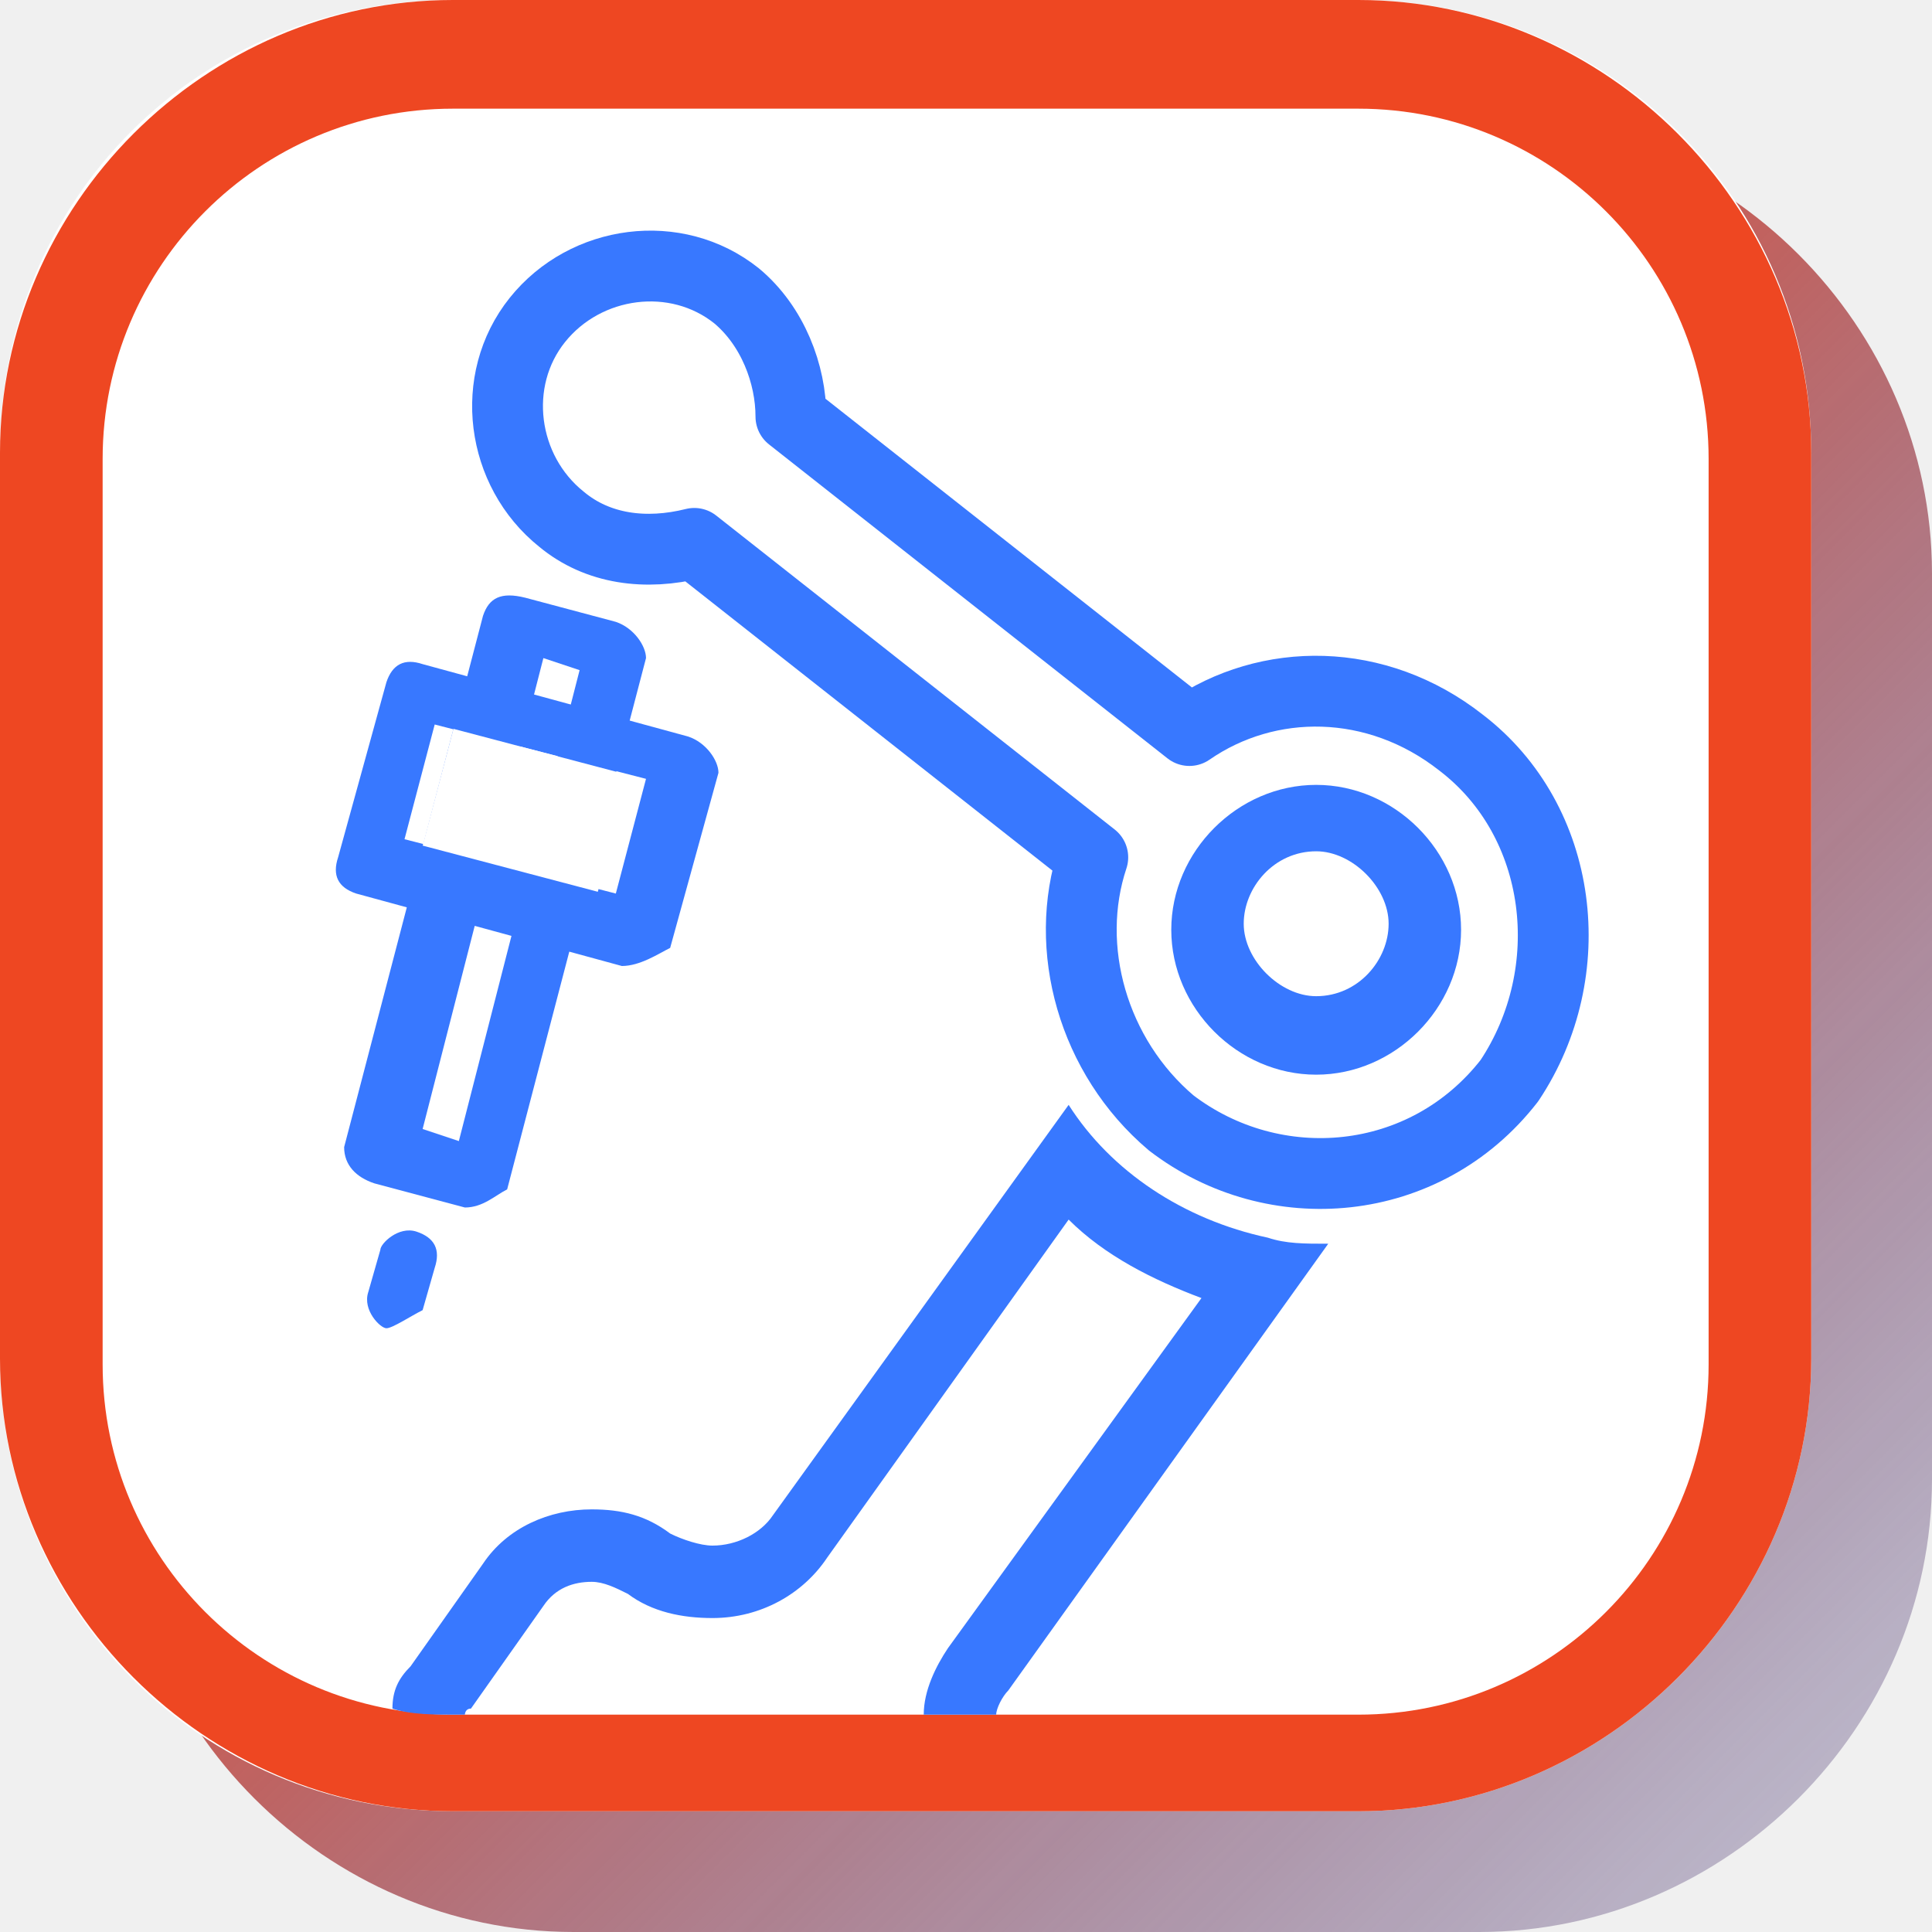
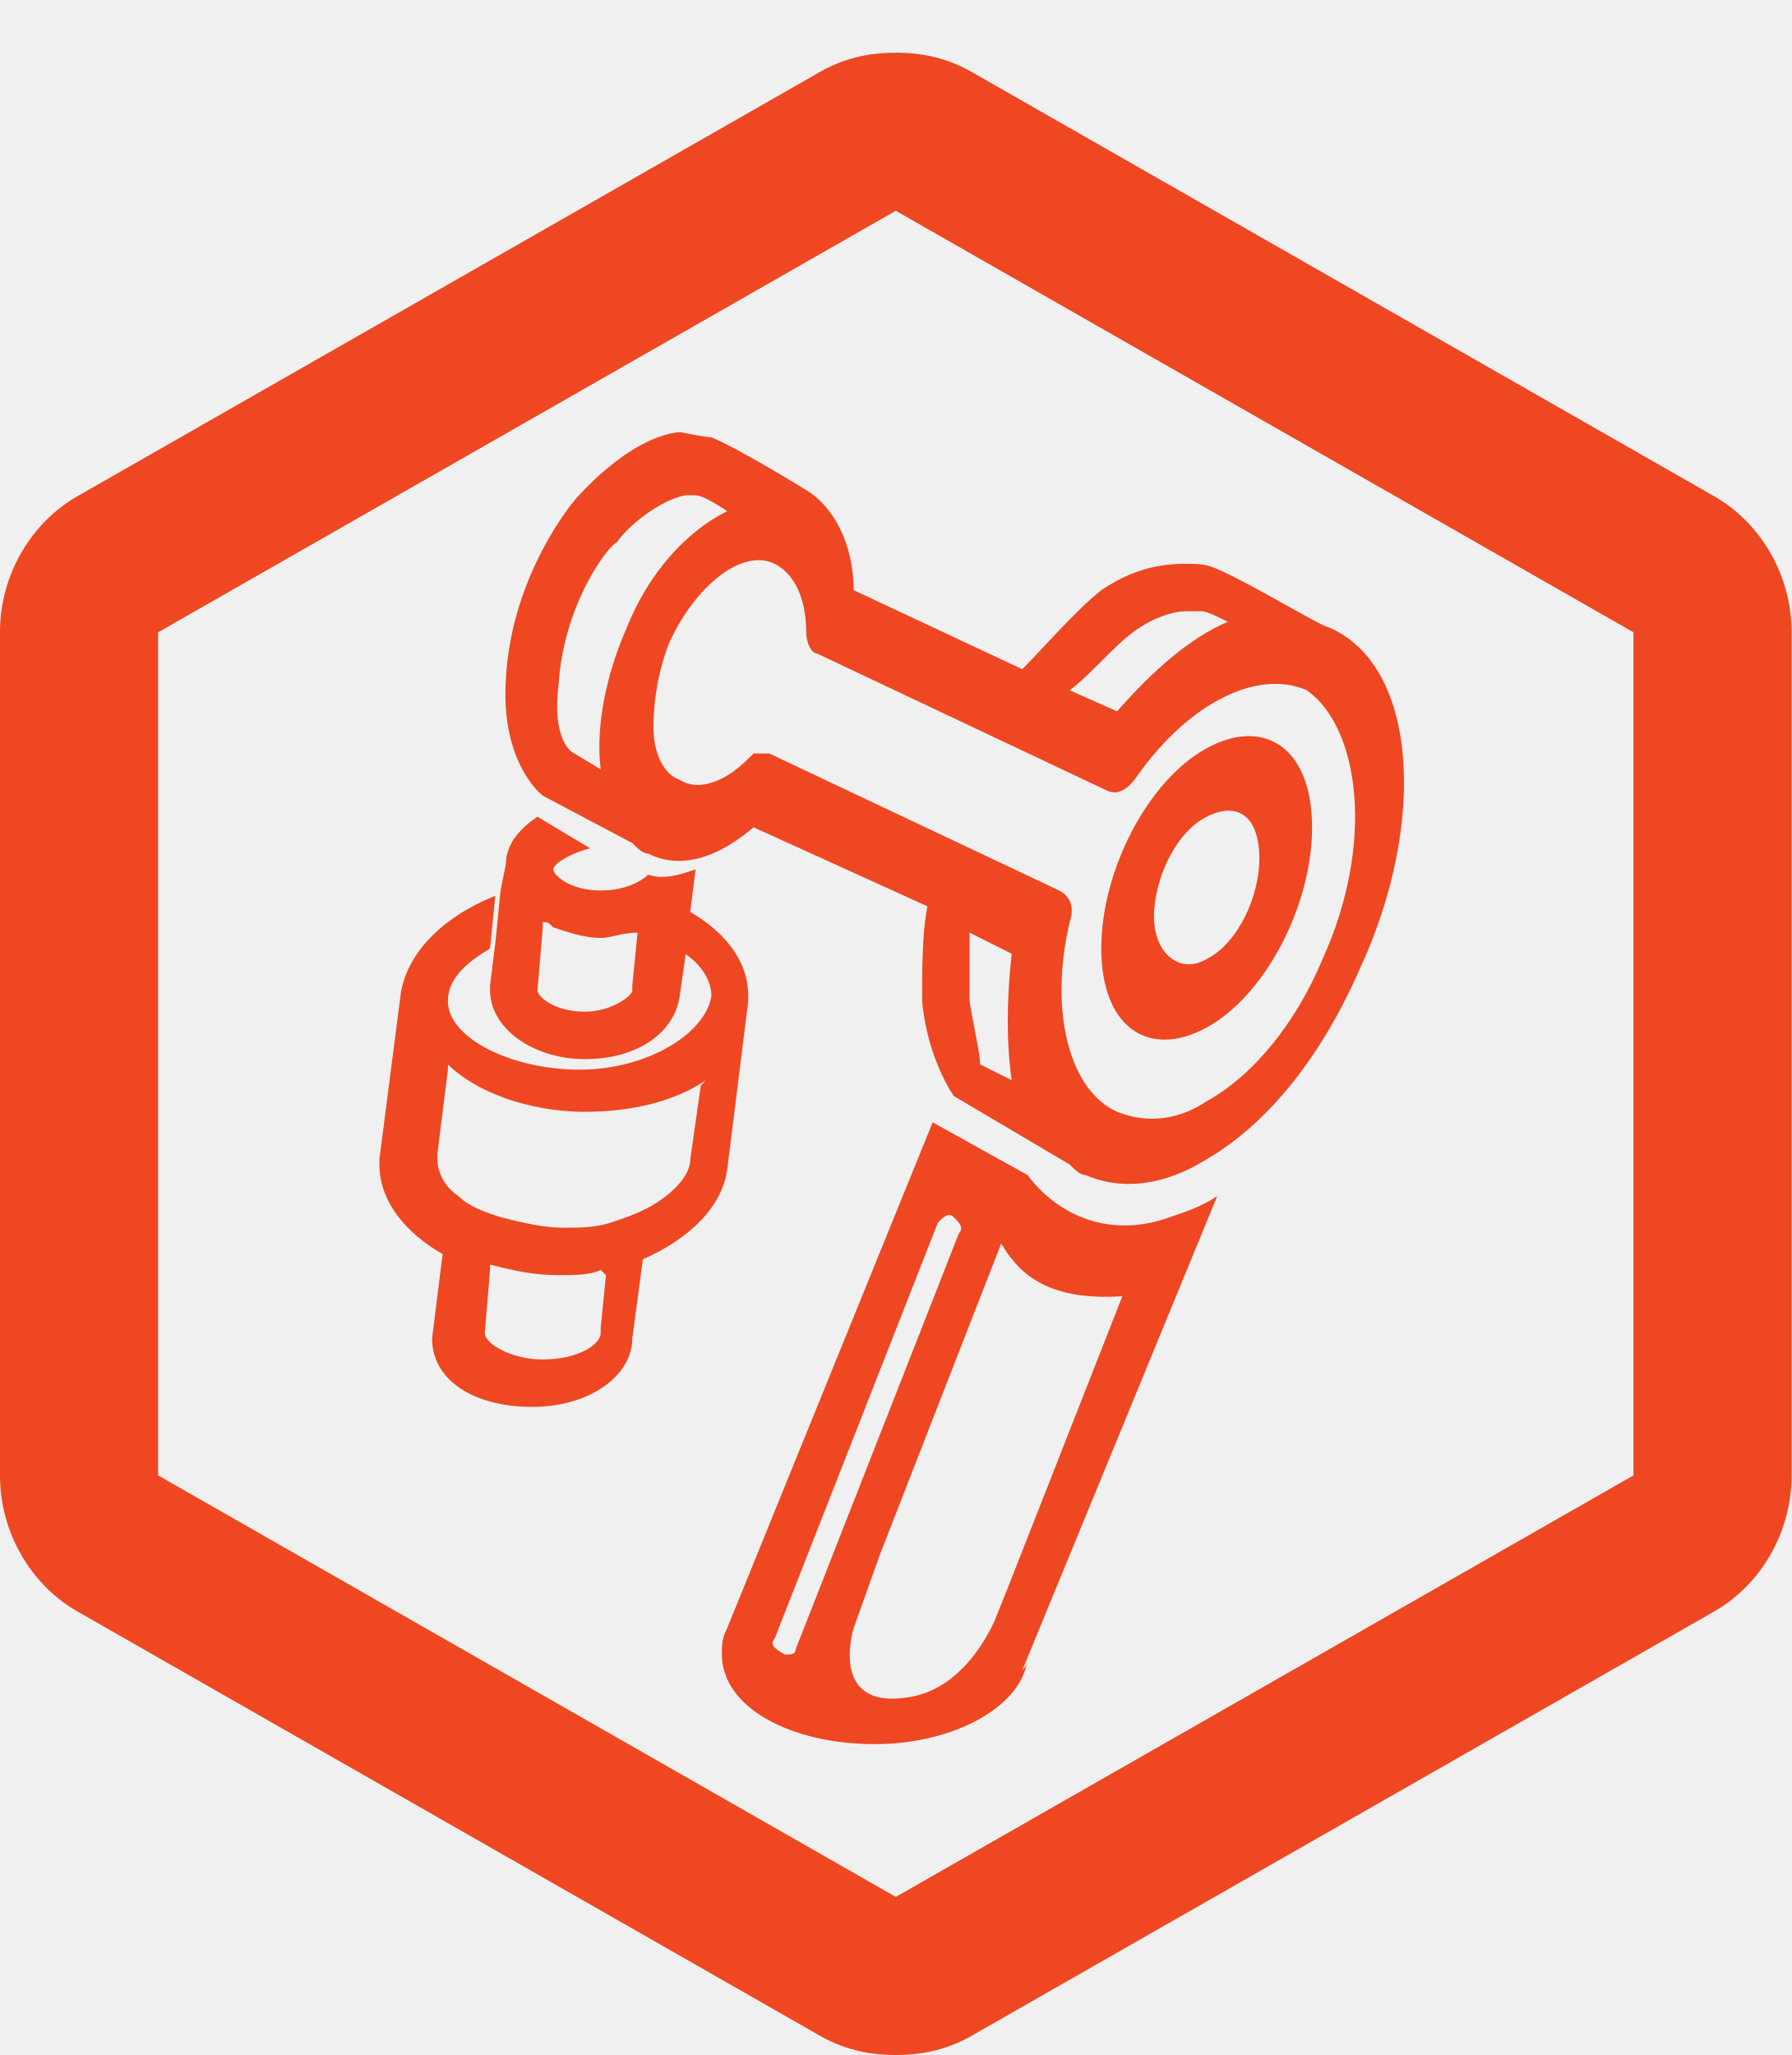
- <svg xmlns="http://www.w3.org/2000/svg" version="1.1" id="Layer_1" x="0px" y="0px" viewBox="387 134 32 32" enable-background="new 387 134 32 32" xml:space="preserve">
-   <g>
-     <g>
-       <linearGradient id="SVGID_1_" gradientUnits="userSpaceOnUse" x1="17.687" y1="282.313" x2="15.425" y2="284.575" gradientTransform="matrix(9.375 0 0 -9.375 253 2812.5)">
-         <stop offset="0" style="stop-color:#1B1464;stop-opacity:0.2" />
-         <stop offset="1" style="stop-color:#EE4722" />
-       </linearGradient>
-       <path fill="url(#SVGID_1_)" d="M411.5,166h-15c-4.1,0-7.5-3.4-7.5-7.5v-15c0-4.1,3.4-7.5,7.5-7.5h15c4.1,0,7.5,3.4,7.5,7.5v15    C419,162.6,415.6,166,411.5,166z" />
-     </g>
-     <path fill="#FFFFFF" d="M409.5,164h-15c-4.2,0-7.5-3.4-7.5-7.5v-15c0-4.2,3.3-7.5,7.5-7.5h15c4.1,0,7.5,3.3,7.5,7.5v15   C417,160.6,413.6,164,409.5,164z" />
-     <path fill="#EE4722" d="M409.5,135.8c3.2,0,5.8,2.6,5.8,5.8v15c0,3.2-2.6,5.8-5.8,5.8h-15c-3.2,0-5.8-2.6-5.8-5.8v-15   c0-3.2,2.6-5.8,5.8-5.8H409.5 M409.5,134h-15c-4.1,0-7.5,3.4-7.5,7.5v15c0,4.1,3.4,7.5,7.5,7.5h15c4.1,0,7.5-3.4,7.5-7.5v-15   C417,137.4,413.6,134,409.5,134L409.5,134z" />
-     <path fill="none" d="M402.8,161.2l4.2-5.8c-0.8-0.3-1.6-0.7-2.2-1.3l-4,5.6c-0.4,0.6-1.2,1-1.9,1c-0.5,0-1-0.2-1.4-0.4   c-0.2-0.1-0.4-0.2-0.6-0.2c-0.3,0-0.7,0.2-0.8,0.4l-1.2,1.7c0,0,0,0.1-0.1,0.1h7.7C402.4,161.9,402.6,161.6,402.8,161.2z" />
+ <svg xmlns="http://www.w3.org/2000/svg" version="1.1" x="0px" y="0px" viewBox="-2 -3.6 34 39" enable-background="new -2 -3.6 34 39" xml:space="preserve">
+   <g id="Layer_3" display="none">
+     <path display="inline" fill="#3878FF" d="M20.9,8.4C20,8,18.7,8.6,17.7,9.9l-4.1-1.9c0-0.7-0.3-1.3-0.8-1.5C12,6,10.7,7,10.1,8.5   C9.7,9.2,9.6,10,9.7,10.6c0.1,0.7,0.3,1.1,0.7,1.3c0.5,0.2,1,0.1,1.6-0.4l4.1,1.9c-0.3,1.7,0.1,3.1,1.1,3.5   c0.5,0.3,1.2,0.2,1.9-0.2c0.9-0.5,1.8-1.6,2.4-2.9C22.5,11.4,22.3,9,20.9,8.4z M20.8,13.5c-0.4,1-1.1,1.8-1.8,2.2   c-0.5,0.3-1,0.3-1.4,0.2c-0.7-0.4-1-1.5-0.7-2.9c0.1-0.2,0-0.4-0.1-0.5l-4.5-2.1c-0.1,0-0.2,0-0.2,0c0,0-0.1,0.1-0.1,0.1   c-0.4,0.4-0.8,0.5-1.1,0.4c-0.2-0.1-0.4-0.4-0.4-0.8c0-0.4,0-0.9,0.2-1.3c0.4-0.9,1.2-1.5,1.7-1.2c0.3,0.1,0.5,0.6,0.5,1.1   c0,0.2,0,0.3,0.1,0.4l4.5,2.1c0.1,0.1,0.3,0,0.5-0.2c0.8-1.1,1.9-1.7,2.6-1.3C21.4,10,21.6,11.8,20.8,13.5z" />
+     <path display="inline" fill="#3878FF" d="M19,10.5c-0.9,0.5-1.6,1.9-1.6,3.1c0,1.2,0.7,1.7,1.6,1.2s1.6-1.9,1.6-3.1   C20.6,10.5,19.9,10,19,10.5z M19,13.7c-0.5,0.3-0.8,0-0.8-0.6c0-0.6,0.4-1.3,0.8-1.6c0.5-0.3,0.8,0,0.8,0.6   C19.9,12.8,19.5,13.5,19,13.7z" />
+   </g>
+   <g id="Layer_2">
+ </g>
+   <g id="Layer_1">
    <g>
      <g>
        <g>
+           <path fill="none" stroke="#3878FF" stroke-width="3" stroke-linejoin="round" stroke-miterlimit="10" d="M29,7.9" />
+         </g>
+       </g>
+       <g>
+         <g>
          <g>
-             <path fill="#3878FF" d="M394.7,154l-1.5-0.4c-0.3-0.1-0.5-0.3-0.5-0.6l2.3-8.8c0.1-0.3,0.3-0.4,0.7-0.3l1.5,0.4       c0.3,0.1,0.5,0.4,0.5,0.6l-2.3,8.8C395.2,153.8,395,154,394.7,154z M394,152.7l0.6,0.2l2-7.8l-0.6-0.2L394,152.7z" />
-           </g>
-           <g>
-             <path fill="#3878FF" d="M397.3,150l-4.4-1.2c-0.3-0.1-0.4-0.3-0.3-0.6l0.8-2.9c0.1-0.3,0.3-0.4,0.6-0.3l4.4,1.2       c0.3,0.1,0.5,0.4,0.5,0.6l-0.8,2.9C397.9,149.8,397.6,150,397.3,150z M393.7,147.9l3.5,0.9l0.5-1.9l-3.5-0.9L393.7,147.9z" />
+             <path fill="#EE4722" d="M15,0.4l14,8v16l-14,8l-14-8v-16L15,0.4 M15-2.6c-0.5,0-1,0.1-1.5,0.4l-14,8C-1.4,6.3-2,7.3-2,8.4v16       c0,1.1,0.6,2.1,1.5,2.6l14,8c0.5,0.3,1,0.4,1.5,0.4s1-0.1,1.5-0.4l14-8c0.9-0.5,1.5-1.5,1.5-2.6v-16c0-1.1-0.6-2.1-1.5-2.6       l-14-8C16-2.5,15.5-2.6,15-2.6L15-2.6z" />
          </g>
        </g>
-         <g>
-           <path fill="#3878FF" d="M393.4,156c-0.1,0-0.4-0.3-0.3-0.6l0.2-0.7c0-0.1,0.3-0.4,0.6-0.3c0.3,0.1,0.4,0.3,0.3,0.6l-0.2,0.7      C393.8,155.8,393.5,156,393.4,156z" />
-         </g>
-         <g>
-           <rect x="394.1" y="146.4" transform="matrix(-0.967 -0.2549 0.2549 -0.967 740.6791 390.7955)" fill="#FFFFFF" width="3" height="2" />
-         </g>
      </g>
-       <path fill="none" stroke="#3878FF" stroke-width="1.173" stroke-linejoin="round" stroke-miterlimit="10" d="M411.2,146.3    c-1.4-1.1-3.2-1.1-4.5-0.2l-6.6-5.2c0-0.7-0.3-1.5-0.9-2c-1-0.8-2.5-0.6-3.3,0.4s-0.6,2.5,0.4,3.3c0.6,0.5,1.4,0.6,2.2,0.4    l6.6,5.2c-0.5,1.5,0,3.3,1.3,4.4c1.7,1.3,4.2,1.1,5.6-0.7C413.2,150.1,412.9,147.6,411.2,146.3z" />
-       <path fill="#3878FF" d="M409,154.6C409,154.6,409,154.6,409,154.6c-0.4,0-0.7,0-1-0.1c-1.4-0.3-2.6-1.1-3.3-2.2l-4.9,6.8    c-0.2,0.3-0.6,0.5-1,0.5c-0.2,0-0.5-0.1-0.7-0.2c-0.4-0.3-0.8-0.4-1.3-0.4c-0.7,0-1.4,0.3-1.8,0.9l-1.2,1.7    c-0.2,0.2-0.3,0.4-0.3,0.7c0.3,0.1,0.7,0.1,1,0.1h0.2c0,0,0-0.1,0.1-0.1l1.2-1.7c0.2-0.3,0.5-0.4,0.8-0.4c0.2,0,0.4,0.1,0.6,0.2    c0.4,0.3,0.9,0.4,1.4,0.4c0.8,0,1.5-0.4,1.9-1l4-5.6c0.6,0.6,1.4,1,2.2,1.3l-4.2,5.8c-0.2,0.3-0.4,0.7-0.4,1.1h1.2    c0-0.1,0.1-0.3,0.2-0.4L409,154.6z" />
-     </g>
-     <g>
-       <path fill="#3878FF" d="M408.8,151.8c-1.3,0-2.4-1.1-2.4-2.4c0-1.3,1.1-2.4,2.4-2.4s2.4,1.1,2.4,2.4    C411.2,150.7,410.1,151.8,408.8,151.8z M408.8,148.1c-0.7,0-1.2,0.6-1.2,1.2s0.6,1.2,1.2,1.2c0.7,0,1.2-0.6,1.2-1.2    S409.4,148.1,408.8,148.1z" />
+       <path fill="#EE4722" d="M17.7,24.8L17.7,24.8C17.6,24.9,17.6,24.9,17.7,24.8z" />
+       <path fill="none" d="M11.4,6.1c-0.2-0.1-0.5-0.2-0.6-0.3c0,0-0.1,0-0.2,0c-0.5,0.1-1.1,0.7-1.3,0.9c0,0-0.9,1.1-1.1,2.7    c-0.1,0.8,0.2,1.2,0.3,1.3L9,11.1c0,0,0,0,0,0c-0.1-0.8,0.1-1.8,0.5-2.7C10,7.4,10.7,6.6,11.4,6.1z" />
+       <path fill="none" d="M8.3,13.7L8.3,13.7L8.3,13.7c0,0.1,0.1,0.1,0.2,0.1C8.4,13.7,8.4,13.7,8.3,13.7z" />
+       <path fill="none" d="M10.1,13.8L10.1,13.8C10.1,13.8,10.1,13.8,10.1,13.8C10.1,13.8,10.1,13.8,10.1,13.8z" />
+       <path fill="none" d="M6.6,15c0,0.7,1.1,1.3,2.5,1.3c1.3,0,2.4-0.6,2.4-1.3l0-0.1c0-0.3-0.2-0.6-0.5-0.8L10.9,15l0,0    c0,0.7-0.8,1.2-1.8,1.2c-1,0-1.8-0.6-1.8-1.3c0,0,0,0,0-0.1l0,0l0.1-0.8C6.9,14.3,6.6,14.7,6.6,15z" />
+       <path fill="none" d="M9.4,13.9c-0.3,0-0.6-0.1-0.9-0.2c-0.1,0-0.1,0-0.2,0l-0.2,1.1l0,0c0,0,0,0,0,0c0,0.1,0.4,0.4,0.9,0.4    c0.6,0,0.9-0.3,0.9-0.4c0,0,0-0.1,0-0.1l0,0l0.1-1l0,0c0,0-0.1,0-0.1,0C9.8,13.9,9.6,13.9,9.4,13.9z" />
+       <polygon fill="#3878FF" points="8.1,14.9 8.1,14.9 8.1,14.9   " />
+       <polygon fill="#3878FF" points="8.1,14.9 8.1,14.9 8.1,14.9   " />
+       <path fill="none" d="M7.4,20.1l0,0.1l-0.1,1.2l0,0c0,0,0,0,0,0l0,0c0,0.2,0.4,0.5,1.1,0.5c0.6,0,1.1-0.3,1.1-0.5c0,0,0,0,0-0.1    l0,0l0,0c0,0,0-0.1,0-0.1l0,0.1c0,0,0,0,0,0l0.1-1l0-0.2c-0.3,0-0.5,0.1-0.8,0.1C8.2,20.3,7.8,20.2,7.4,20.1z" />
+       <polygon fill="#3878FF" points="7.2,21.5 7.2,21.5 7.2,21.4   " />
+       <polygon fill="#3878FF" points="7.2,21.4 7.2,21.4 7.2,21.4   " />
+       <polygon fill="#3878FF" points="9.3,21.4 9.3,21.4 9.3,21.4   " />
+       <path fill="#3878FF" d="M9.3,21.4L9.3,21.4C9.4,21.3,9.4,21.3,9.3,21.4z" />
+       <path fill="none" d="M6.4,16.4L6.4,16.4L6.2,18l0,0.1c0,0,0,0,0,0c0,0.3,0.2,0.5,0.4,0.7c0.2,0.2,0.5,0.3,0.8,0.4    c0.4,0.1,0.8,0.2,1.2,0.2c0.3,0,0.6,0,0.9-0.1c0.3-0.1,0.7-0.2,0.9-0.4c0.3-0.2,0.6-0.5,0.6-0.8l0,0l0,0l0.2-1.4l0-0.1    c-0.6,0.4-1.4,0.6-2.3,0.6C8,17.2,7,16.9,6.4,16.4z" />
+       <path fill="#3878FF" d="M6.2,18.1C6.2,18.1,6.2,18.1,6.2,18.1L6.2,18.1C6.2,18.1,6.2,18.1,6.2,18.1z" />
+       <polygon fill="#3878FF" points="6.2,18.1 6.2,18.1 6.2,18.1   " />
+       <polygon fill="#EE4722" points="7.2,21.4 7.2,21.4 7.2,21.4   " />
+       <path fill="none" d="M19.1,10.9c-0.6,0.3-1,1.2-1,1.9c0,0.7,0.5,1.1,1,0.8c0.6-0.3,1-1.2,1-1.9C20.1,11,19.7,10.6,19.1,10.9z" />
+       <path fill="#EE4722" d="M20.9,15.9c-1.1,0.6-2,0-2-1.5c0-1.5,0.9-3.2,2-3.8c1.1-0.6,2,0,2,1.5C22.9,13.6,22,15.3,20.9,15.9z     M20.9,11.9c-0.6,0.3-1,1.2-1,1.9c0,0.7,0.5,1.1,1,0.8c0.6-0.3,1-1.2,1-1.9C21.9,11.9,21.5,11.6,20.9,11.9z" />
+       <g>
+         <path fill="#EE4722" d="M11.5,15.3L11.5,15.3c-0.1,0.7-1.2,1.4-2.5,1.4c-1.3,0-2.5-0.6-2.5-1.3c0-0.4,0.3-0.7,0.8-1l0.1-1     c-1,0.4-1.7,1.1-1.8,1.9l0,0l-0.4,3.1l0,0c0,0,0,0,0,0.1c0,0.7,0.5,1.3,1.2,1.7l-0.2,1.6l0,0c0,0,0,0,0,0c0,0.8,0.8,1.3,1.9,1.3     c1.1,0,1.9-0.6,1.9-1.3l0,0l0.2-1.5c0.9-0.4,1.5-1,1.6-1.7l0.4-3.2l0,0c0,0,0,0,0-0.1c0-0.7-0.5-1.3-1.3-1.7L11,14.5     C11.3,14.7,11.5,15,11.5,15.3z M9.5,20.6l-0.1,1c0,0,0,0.1,0,0.1c0,0.2-0.4,0.5-1.1,0.5c-0.6,0-1.1-0.3-1.1-0.5c0,0,0,0,0,0     c0,0,0,0,0,0l0,0l0,0l0.1-1.2l0-0.1c0.4,0.1,0.8,0.2,1.3,0.2c0.3,0,0.6,0,0.8-0.1L9.5,20.6z M11.3,17l-0.2,1.4l0,0l0,0     c0,0.3-0.3,0.6-0.6,0.8c-0.3,0.2-0.6,0.3-0.9,0.4c-0.3,0.1-0.6,0.1-0.9,0.1c-0.4,0-0.8-0.1-1.2-0.2c-0.3-0.1-0.6-0.2-0.8-0.4     c-0.3-0.2-0.4-0.5-0.4-0.7l0,0l0,0c0,0,0,0,0,0c0,0,0,0,0-0.1l0.2-1.6l0-0.1C7,17.1,8,17.5,9.1,17.5c0.9,0,1.7-0.2,2.3-0.6     L11.3,17z" />
+         <path fill="#EE4722" d="M11.2,12.9C11.2,12.9,11.2,12.9,11.2,12.9c-0.3,0.1-0.6,0.2-0.9,0.1c-0.1,0.1-0.4,0.3-0.9,0.3     c-0.6,0-0.9-0.3-0.9-0.4c0-0.1,0.3-0.3,0.7-0.4l-1-0.6c-0.3,0.2-0.6,0.5-0.6,0.9l0,0l-0.1,0.5l-0.1,1l-0.1,0.8l0,0c0,0,0,0,0,0.1     c0,0.7,0.8,1.3,1.8,1.3c1,0,1.7-0.5,1.8-1.2l0,0l0.1-0.7l0.1-0.9L11.2,12.9L11.2,12.9C11.2,12.9,11.2,12.9,11.2,12.9z M10.1,14.1     L10.1,14.1l-0.1,1l0,0c0,0,0,0.1,0,0.1c0,0.1-0.4,0.4-0.9,0.4c-0.6,0-0.9-0.3-0.9-0.4l0,0l0,0c0,0,0,0,0,0c0,0,0,0,0,0L8.3,14     l0,0l0-0.1c0.1,0,0.1,0,0.2,0.1c0.3,0.1,0.6,0.2,0.9,0.2C9.6,14.2,9.8,14.1,10.1,14.1C10.1,14.1,10.1,14.1,10.1,14.1L10.1,14.1z" />
+         <path fill="#EE4722" d="M23.2,8.3C23.2,8.3,23.2,8.2,23.2,8.3L23.2,8.3c-0.1,0-1.6-0.9-2.1-1.1c-0.2-0.1-0.4-0.1-0.6-0.1     c-0.5,0-1,0.1-1.6,0.5c-0.5,0.4-1.1,1.1-1.5,1.5l-3.2-1.5c0-0.9-0.4-1.6-0.9-1.9c0,0,0,0,0,0c0,0-1.3-0.8-1.8-1     c-0.1,0-0.6-0.1-0.6-0.1c-1,0.1-2,1.3-2,1.3S7.7,7.3,7.6,9.3c-0.1,1.6,0.7,2.2,0.7,2.2l1.7,0.9l0,0c0.1,0.1,0.2,0.2,0.3,0.2     c0.6,0.3,1.3,0.1,2-0.5l3.3,1.5c-0.1,0.5-0.1,1.2-0.1,1.8c0.1,1.1,0.6,1.8,0.6,1.8l2.2,1.3c0.1,0.1,0.2,0.2,0.3,0.2     c0.7,0.3,1.5,0.2,2.3-0.3c1.2-0.7,2.2-2,2.9-3.6C25.1,12,24.9,9,23.2,8.3z M19.5,8.4c0.4-0.3,0.8-0.4,1-0.4c0.2,0,0.3,0,0.3,0     c0.1,0,0.3,0.1,0.5,0.2c-0.7,0.3-1.4,0.9-2.1,1.7l-0.9-0.4C18.7,9.2,19.1,8.7,19.5,8.4z M8.6,9.4c0.1-1.6,1-2.7,1.1-2.7     c0.2-0.3,0.8-0.8,1.3-0.9c0.1,0,0.2,0,0.2,0c0.1,0,0.3,0.1,0.6,0.3C11,6.5,10.3,7.3,9.9,8.3C9.5,9.2,9.3,10.2,9.4,11c0,0,0,0,0,0     l-0.5-0.3C8.7,10.6,8.5,10.2,8.6,9.4z M16.4,15.4c0-0.4,0-0.9,0-1.3l0.8,0.4c-0.1,0.9-0.1,1.7,0,2.4l-0.6-0.3     C16.6,16.4,16.5,16,16.4,15.4z M23.1,14.6c-0.5,1.2-1.3,2.2-2.2,2.7c-0.6,0.4-1.2,0.4-1.7,0.2c-0.9-0.4-1.3-1.9-0.9-3.6     c0.1-0.3,0-0.5-0.2-0.6l-5.5-2.6c-0.1,0-0.2,0-0.3,0c0,0-0.1,0.1-0.1,0.1c-0.5,0.5-1,0.6-1.3,0.4c-0.3-0.1-0.5-0.5-0.5-1     c0-0.5,0.1-1.1,0.3-1.6c0.5-1.1,1.4-1.8,2-1.5c0.4,0.2,0.6,0.7,0.6,1.3c0,0.2,0.1,0.4,0.2,0.4l5.5,2.6c0.2,0.1,0.4,0,0.6-0.3     c1-1.4,2.3-2,3.2-1.6C23.8,10.2,24.1,12.4,23.1,14.6z" />
+         <path fill="#EE4722" d="M21.1,19.1C21.1,19.1,21.1,19.1,21.1,19.1c-0.3,0.2-0.6,0.3-0.9,0.4c-1.1,0.4-2.1,0-2.7-0.8l-1.8-1     l-3.9,9.6l0,0c-0.1,0.2-0.1,0.3-0.1,0.5c0,1,1.3,1.7,2.9,1.7c1.6,0,2.9-0.8,2.9-1.7c0,0.1,0,0.2-0.1,0.3L21.1,19.1z M12.9,27.8     C12.9,27.8,12.9,27.8,12.9,27.8c-0.2-0.1-0.3-0.2-0.2-0.3l3.1-7.9c0.1-0.1,0.2-0.2,0.3-0.1c0.1,0.1,0.2,0.2,0.1,0.3l-3.1,7.9     C13.1,27.8,13,27.8,12.9,27.8z M17.1,26.6l-0.2,0.5c0,0-0.5,1.3-1.6,1.5c-1.6,0.3-1.1-1.3-1.1-1.3l0.5-1.4c0,0,2.3-5.9,2.3-5.9     c0.3,0.5,0.8,1.1,2.3,1L17.1,26.6z" />
+       </g>
    </g>
  </g>
-   <polygon fill="#EE4722" points="-786.7,159.4 -786.7,159.4 -786.7,159.4 " />
-   <polygon fill="#EE4722" points="-786.7,-121.9 -786.7,-121.9 -786.7,-121.9 " />
</svg>
